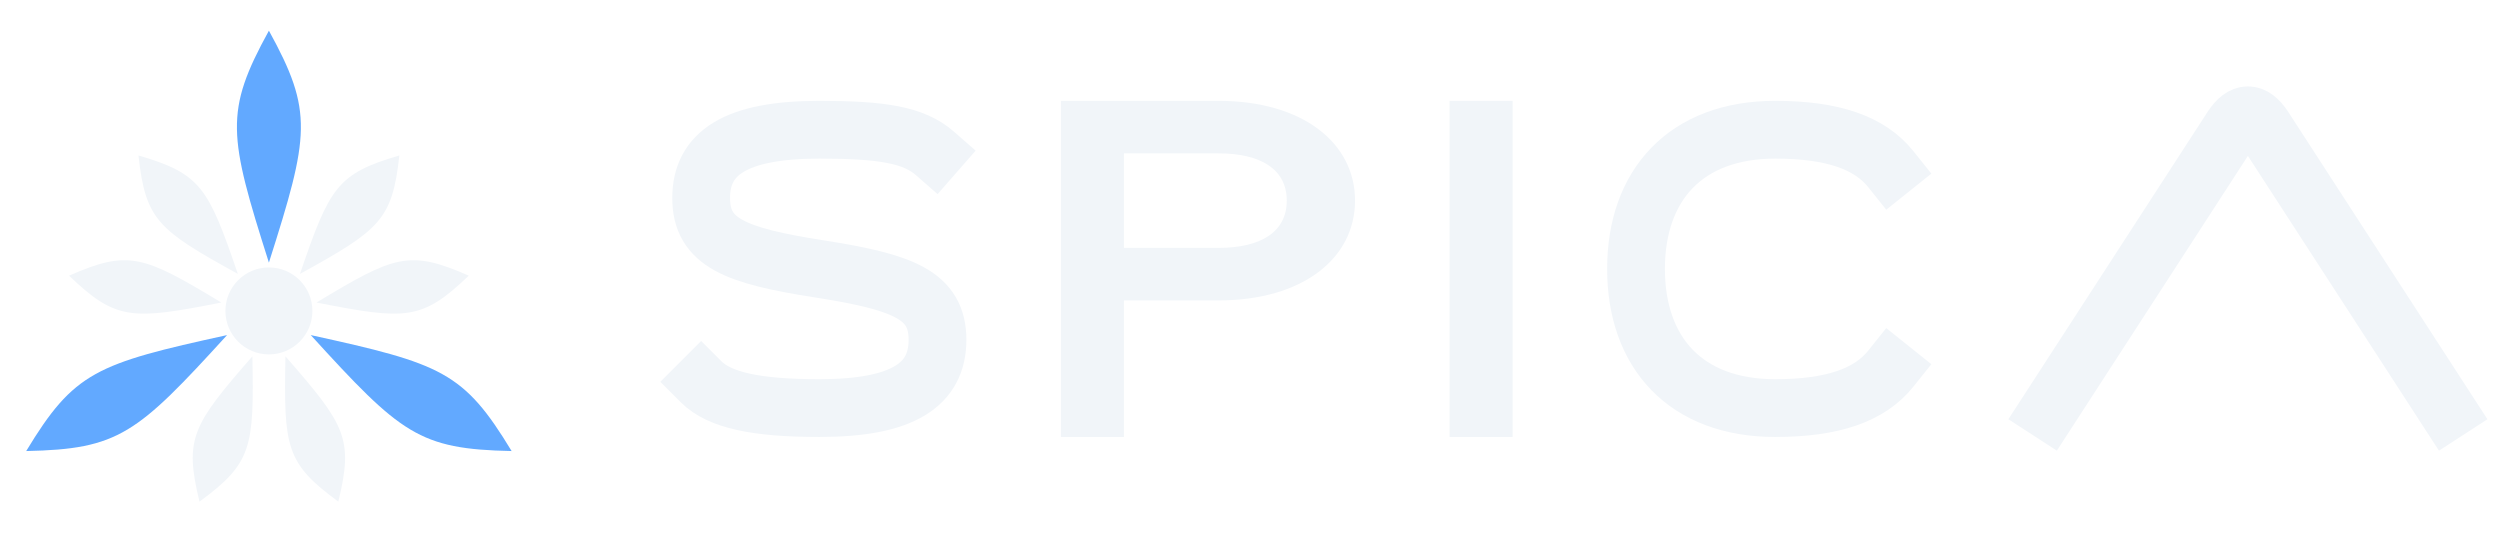
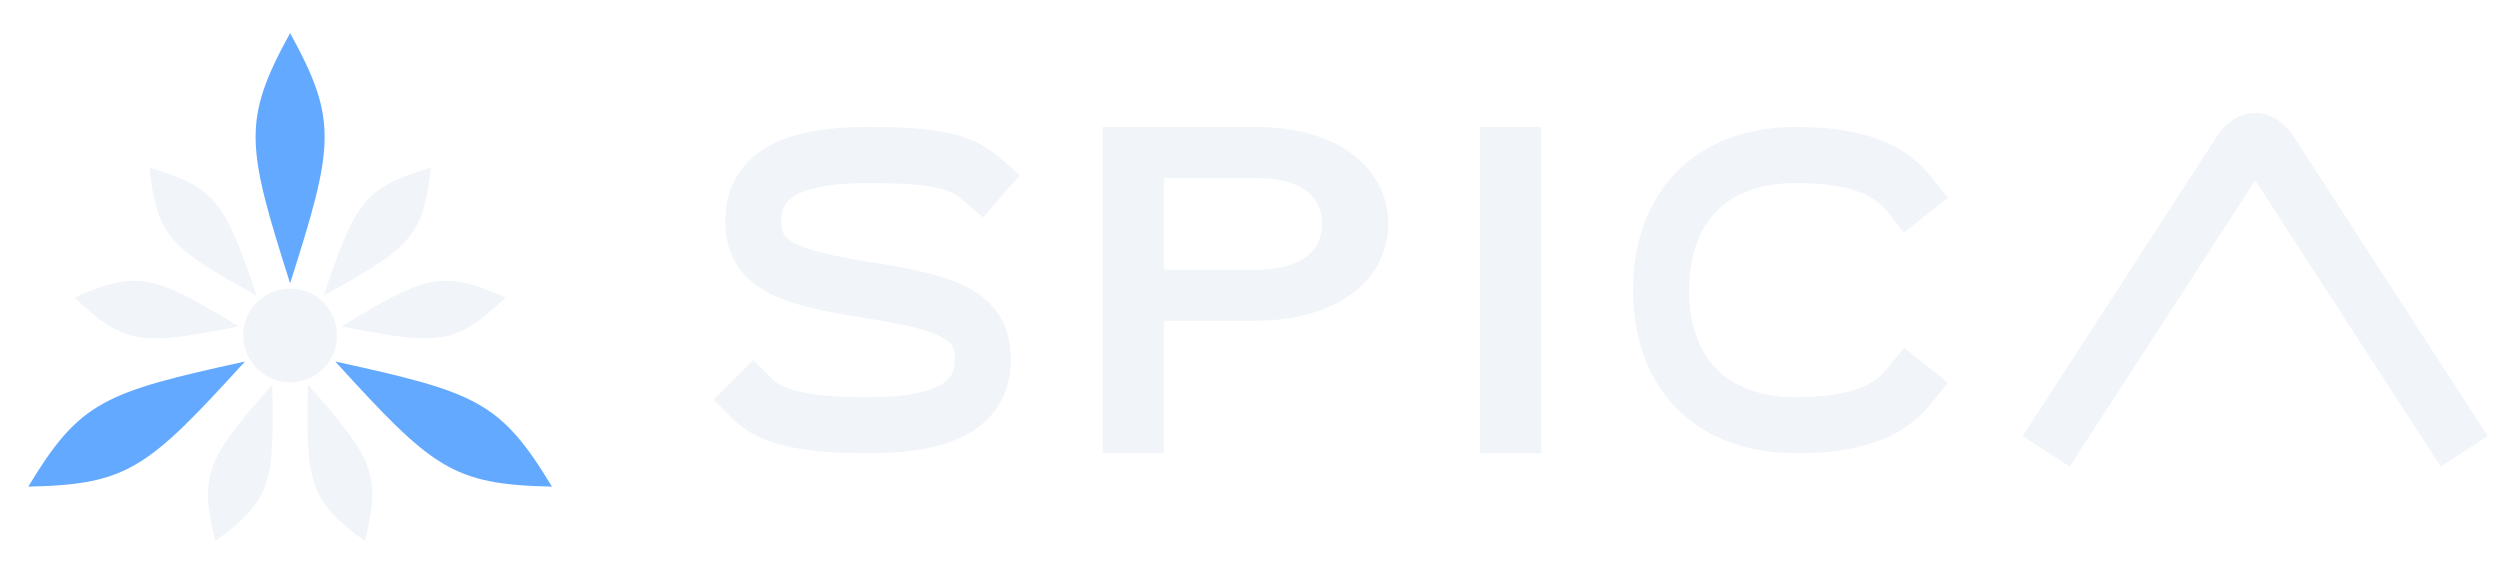
- <svg xmlns="http://www.w3.org/2000/svg" viewBox="0 0 297.5 64" aria-hidden="true">
+ <svg xmlns="http://www.w3.org/2000/svg" viewBox="0 0 275.75 64" aria-hidden="true">
  <g transform="translate(32 37) scale(1.15) translate(-32 -32)">
    <path fill="#62A9FF" transform="rotate(0 32 32)" d="M32 27C36.2 13.8 36.62 11.4 32 3C27.38 11.4 27.8 13.8 32 27Z" />
    <path fill="#F1F5F9" transform="rotate(40 32 32)" d="M32 27C35.4 18.2 35.74 16.6 32 11C28.26 16.6 28.6 18.2 32 27Z" />
    <path fill="#F1F5F9" transform="rotate(80 32 32)" d="M32 27C35.4 18.2 35.74 16.6 32 11C28.26 16.6 28.6 18.2 32 27Z" />
    <path fill="#62A9FF" transform="rotate(120 32 32)" d="M32 27C36.2 13.8 36.62 11.4 32 3C27.38 11.4 27.8 13.8 32 27Z" />
    <path fill="#F1F5F9" transform="rotate(160 32 32)" d="M32 27C35.4 18.2 35.74 16.6 32 11C28.26 16.6 28.6 18.2 32 27Z" />
    <path fill="#F1F5F9" transform="rotate(200 32 32)" d="M32 27C35.4 18.2 35.74 16.6 32 11C28.26 16.6 28.6 18.2 32 27Z" />
    <path fill="#62A9FF" transform="rotate(240 32 32)" d="M32 27C36.2 13.8 36.62 11.4 32 3C27.38 11.4 27.8 13.8 32 27Z" />
    <path fill="#F1F5F9" transform="rotate(280 32 32)" d="M32 27C35.4 18.2 35.74 16.6 32 11C28.26 16.6 28.6 18.2 32 27Z" />
    <path fill="#F1F5F9" transform="rotate(320 32 32)" d="M32 27C35.4 18.2 35.74 16.6 32 11C28.26 16.6 28.6 18.2 32 27Z" />
    <circle cx="32" cy="32" r="4.5" fill="#F1F5F9" />
  </g>
-   <g transform="translate(80 12) scale(0.625)">
+   <g transform="translate(80 14) scale(0.5625)">
    <path fill="none" stroke="#F1F5F9" stroke-width="11" stroke-linecap="square" stroke-linejoin="miter" d="M50 10C46 6.5 40 5.5 28 5.5C12 5.5 5.5 10 5.5 18.5C5.5 27 12 29.5 28 32C44 34.5 50.5 37 50.5 45.5C50.5 54 44 58.5 28 58.5C16 58.5 9 57 5.5 53.5" />
    <path fill="#F1F5F9" fill-rule="evenodd" d="M74 0H104C120 0 130 8 130 19S120 38 104 38H86V64H74V0ZM86 10V28H104C112 28 117 25 117 19S112 10 104 10H86Z" />
    <path fill="#F1F5F9" d="M148 0h12v64h-12z" />
    <path fill="none" stroke="#F1F5F9" stroke-width="11" stroke-linecap="square" stroke-linejoin="miter" d="M232 13C228 8 221 5.5 210 5.5C193 5.5 183.5 16 183.5 32C183.5 48 193 58.5 210 58.5C221 58.5 228 56 232 51" />
    <path fill="none" stroke="#F1F5F9" stroke-width="11" stroke-linecap="square" stroke-linejoin="miter" d="M262 59 297 5c2-3 4-3 6 0l35 54" />
  </g>
</svg>
